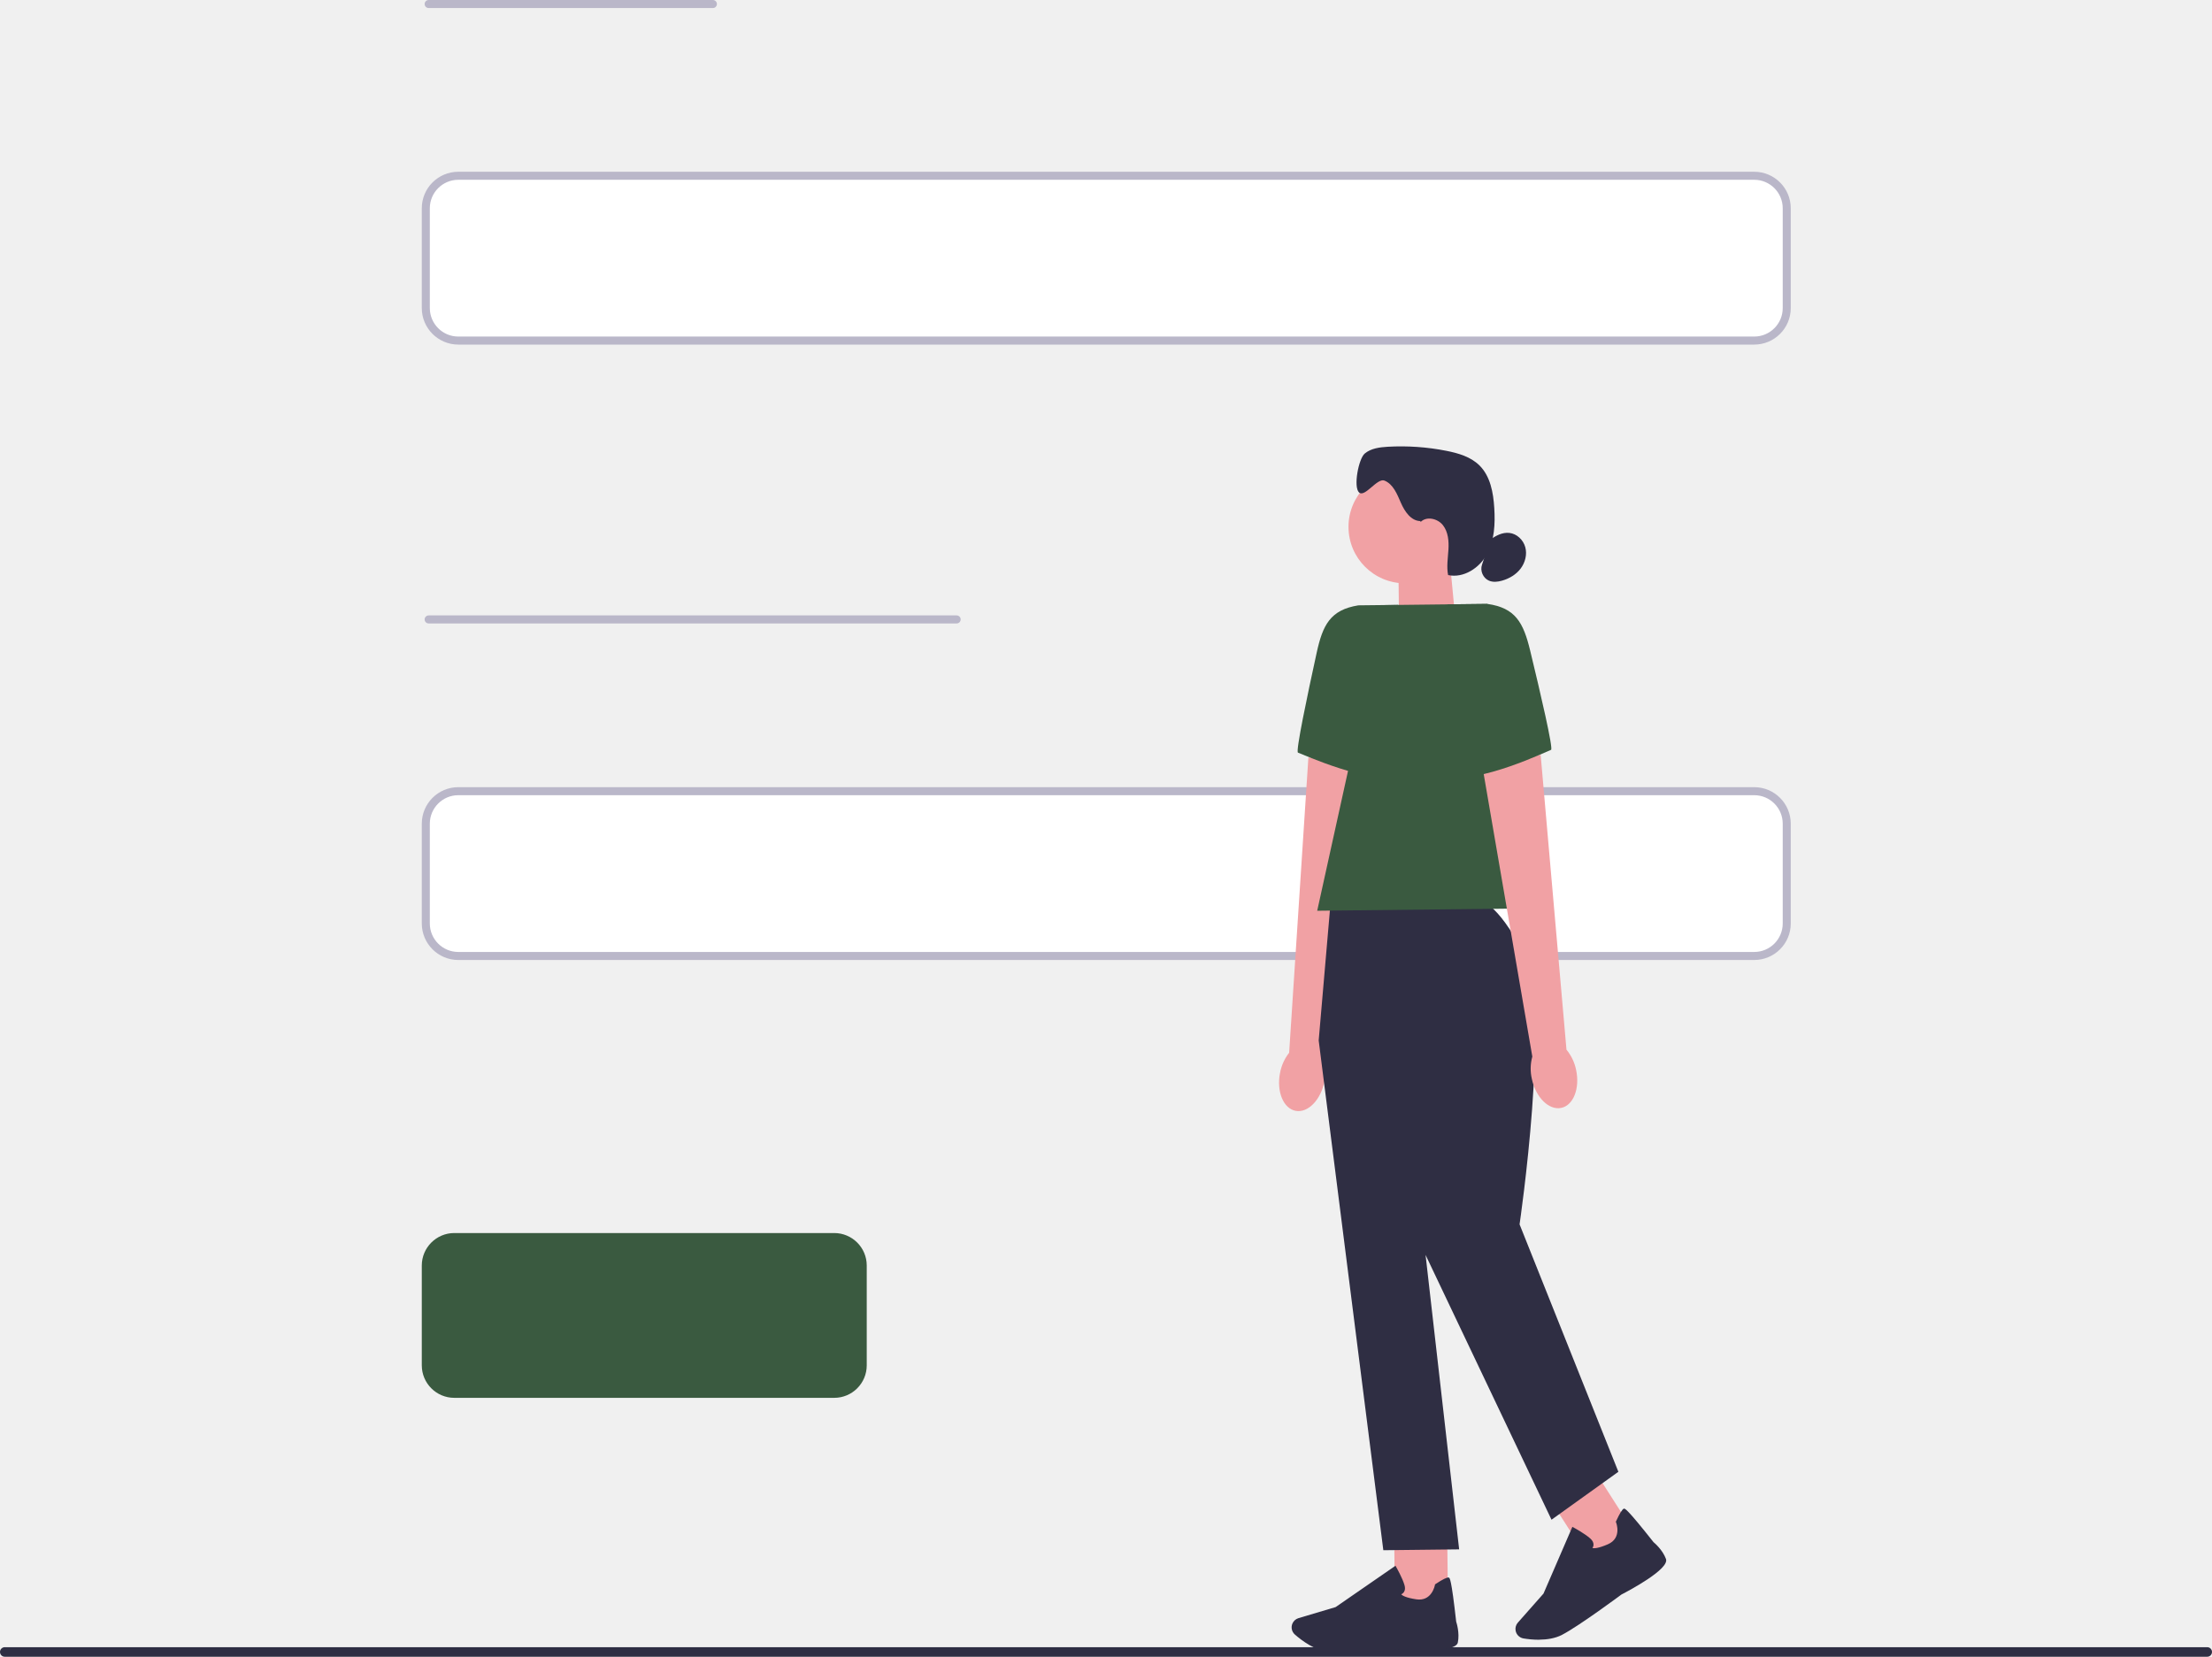
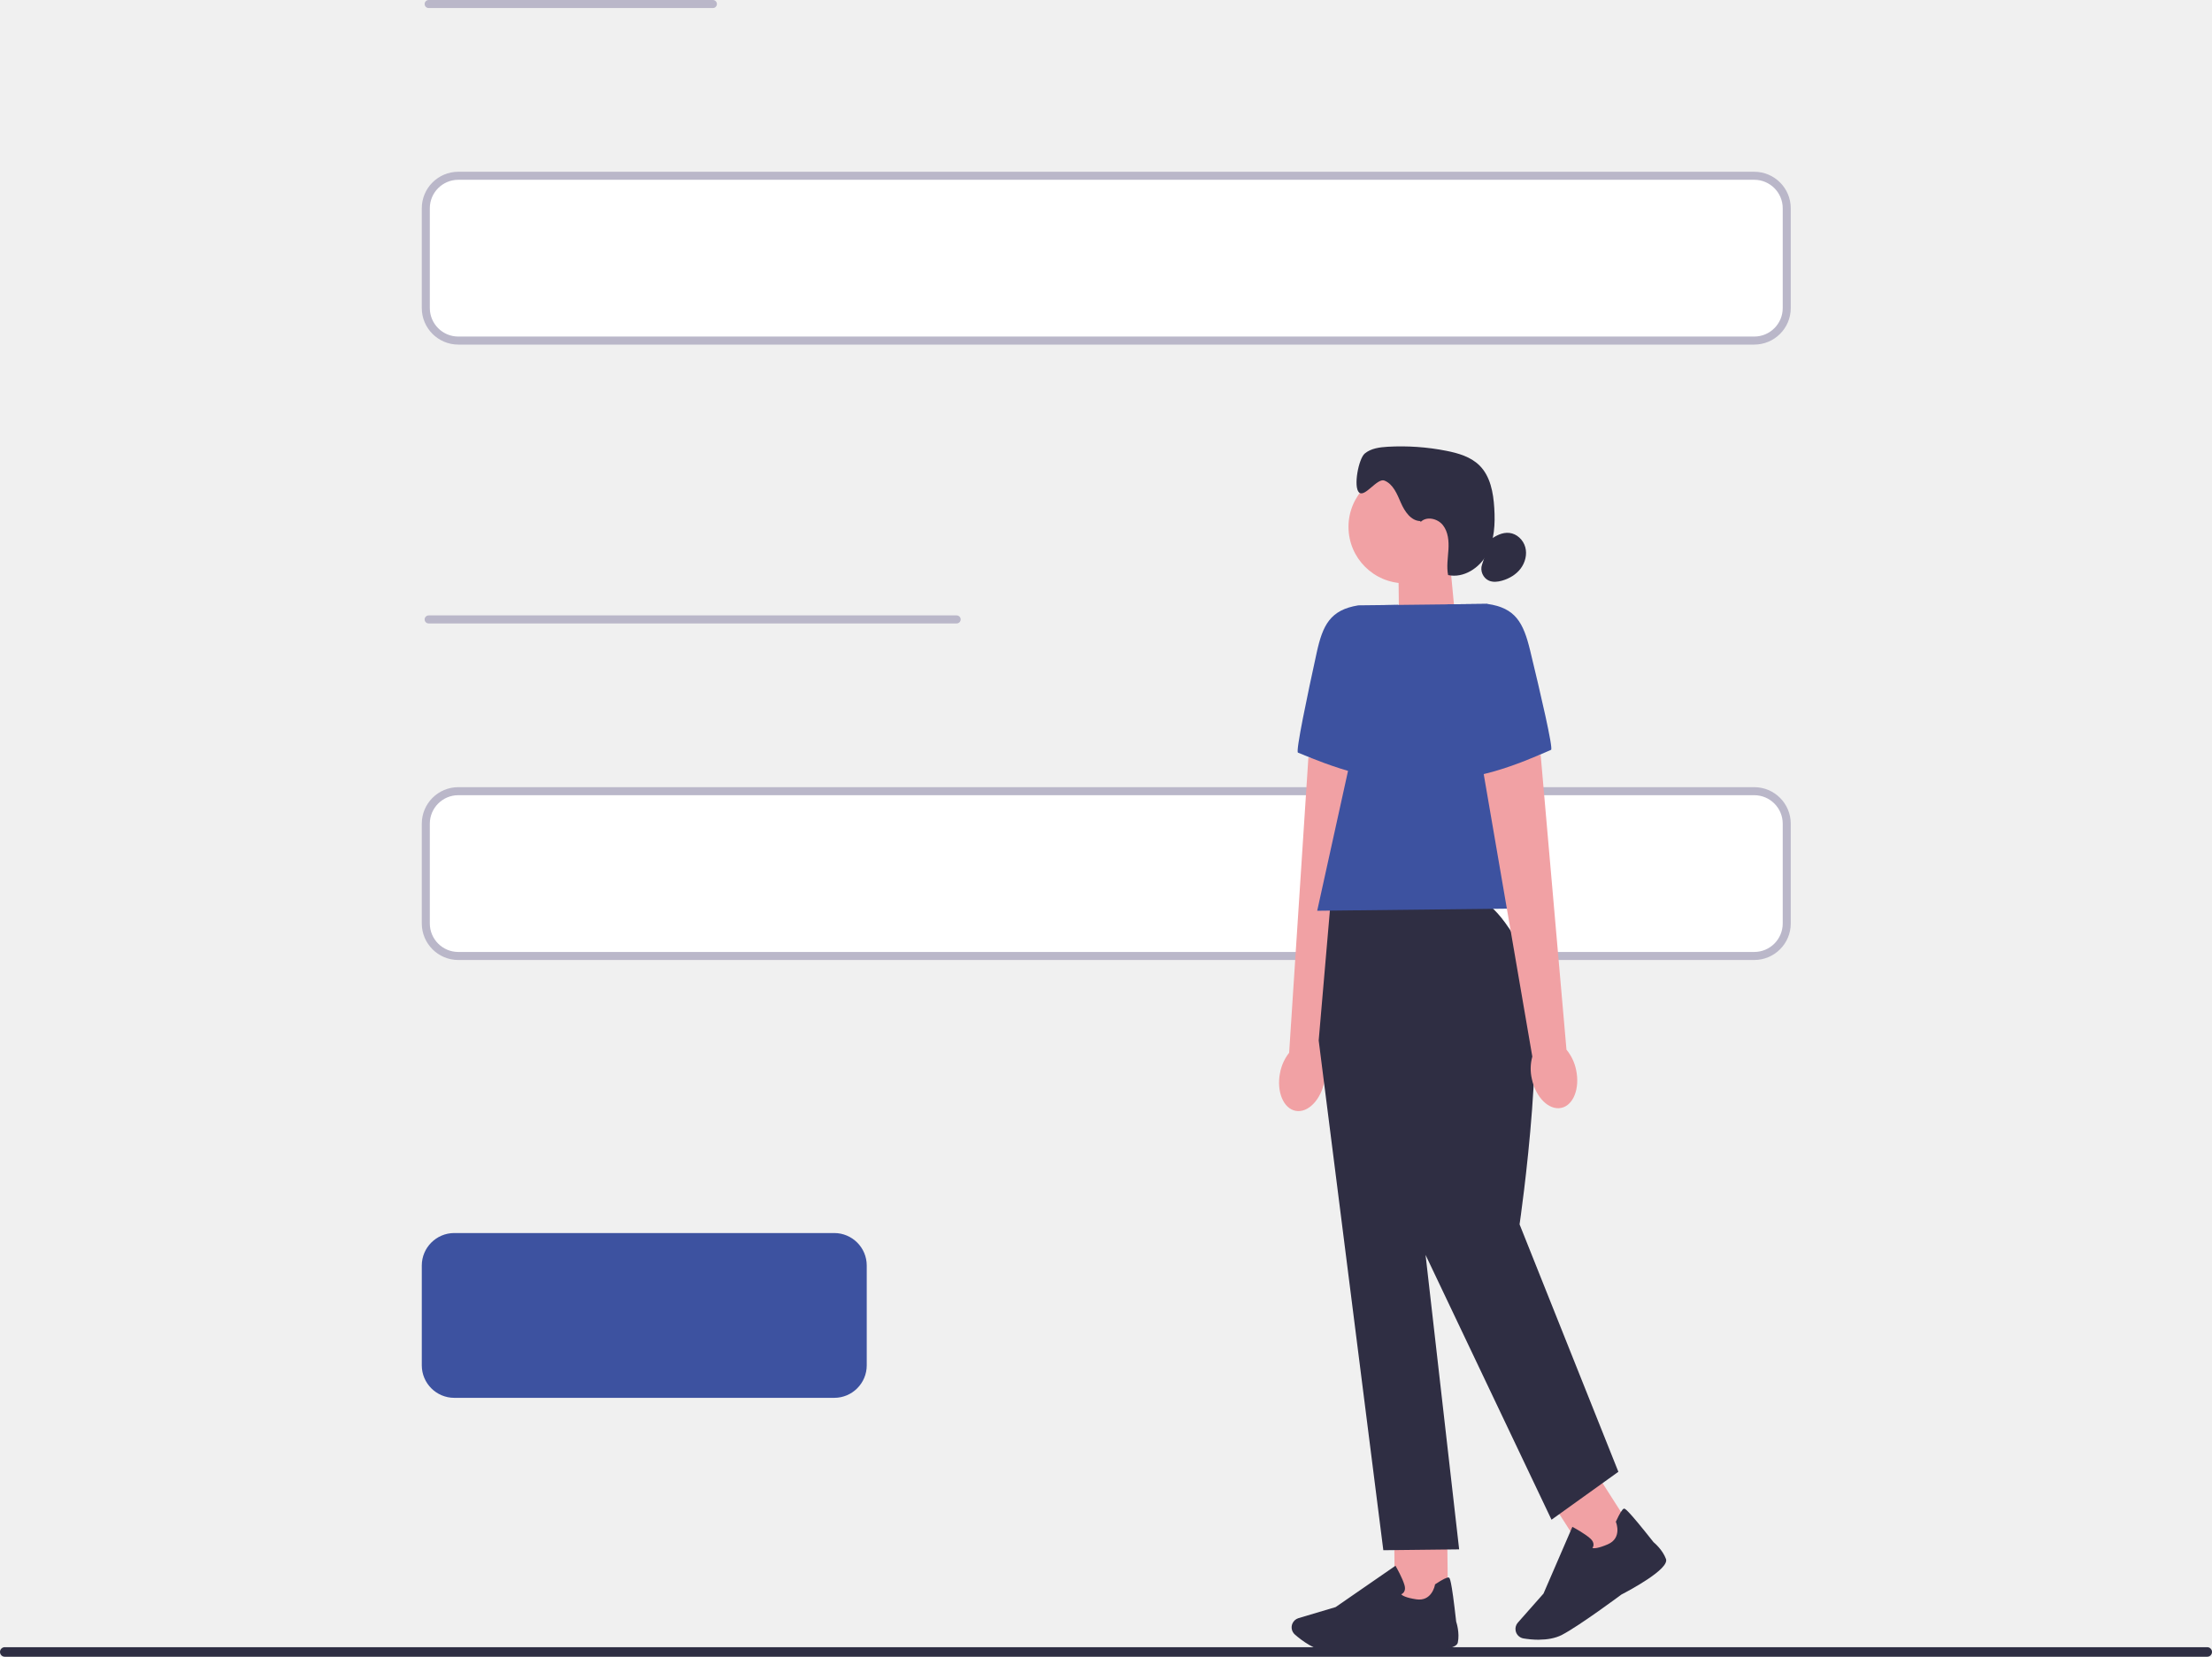
<svg xmlns="http://www.w3.org/2000/svg" width="550.6" height="412.445" viewBox="0 0 550.6 412.445">
  <path d="m550.6,411.255c0,.66-.53,1.19-1.19,1.19H1.19c-.66,0-1.19-.53-1.19-1.19s.53-1.19,1.19-1.19h548.22c.66,0,1.19.53,1.19,1.19Z" fill="#2e2e43" stroke-width="0" />
  <path d="m436.659,84.784H114.076c-4.459,0-8.086-3.627-8.086-8.086v-24.853c0-4.459,3.627-8.086,8.086-8.086h322.583c4.459,0,8.086,3.627,8.086,8.086v24.853c0,4.459-3.627,8.086-8.086,8.086Z" fill="#fff" stroke="#bab7c9" stroke-linecap="round" stroke-linejoin="round" stroke-width="2" />
  <path d="m436.659,237.99H114.076c-4.459,0-8.086-3.627-8.086-8.086v-24.853c0-4.459,3.627-8.086,8.086-8.086h322.583c4.459,0,8.086,3.627,8.086,8.086v24.853c0,4.459-3.627,8.086-8.086,8.086Z" fill="#fff" stroke="#bab7c9" stroke-linecap="round" stroke-linejoin="round" stroke-width="2" />
-   <path d="m207.659,347.99h-94.583c-4.459,0-8.086-3.627-8.086-8.086v-24.853c0-4.459,3.627-8.086,8.086-8.086h94.583c4.459,0,8.086,3.627,8.086,8.086v24.853c0,4.459-3.627,8.086-8.086,8.086Z" fill="#3a5a40" stroke-width="0" />
+   <path d="m207.659,347.99h-94.583c-4.459,0-8.086-3.627-8.086-8.086v-24.853c0-4.459,3.627-8.086,8.086-8.086h94.583c4.459,0,8.086,3.627,8.086,8.086v24.853c0,4.459-3.627,8.086-8.086,8.086Z" fill="#3d52a0" stroke-width="0" />
  <line x1="106.698" y1="1" x2="177.448" y2="1" fill="none" stroke="#bab7c9" stroke-linecap="round" stroke-linejoin="round" stroke-width="2" />
  <line x1="106.698" y1="154.206" x2="238.123" y2="154.206" fill="none" stroke="#bab7c9" stroke-linecap="round" stroke-linejoin="round" stroke-width="2" />
  <rect x="390.511" y="369.323" width="13.204" height="18.73" transform="translate(-141.4433 273.5202) rotate(-32.59)" fill="#f1a1a4" stroke-width="0" />
  <polygon points="362.348 155.102 348.294 159.901 348.073 139.608 360.863 139.465 362.348 155.102" fill="#f1a1a4" stroke-width="0" />
  <circle cx="349.714" cy="131.157" r="14.054" fill="#f1a1a4" stroke-width="0" />
  <path d="m353.56,129.724c-2.348-.045-3.924-2.4-4.864-4.566-.94-2.153-1.907-4.644-4.092-5.519-1.79-.713-4.877,4.267-6.304,2.97-1.485-1.355-.13-8.438,1.42-9.715s3.677-1.55,5.675-1.673c4.897-.279,9.819.058,14.631,1.012,2.97.584,6.044,1.485,8.204,3.606,2.743,2.691,3.483,6.79,3.716,10.623.246,3.924.058,8.036-1.809,11.499-1.874,3.457-5.837,6.032-9.683,5.201-.409-2.082-.045-4.216.084-6.343.13-2.114-.058-4.397-1.368-6.07s-4.073-2.309-5.558-.798" fill="#2f2e43" stroke-width="0" />
  <path d="m370.902,134.4c1.394-1.044,3.061-1.926,4.793-1.732,1.874.201,3.47,1.732,3.969,3.548s-.019,3.826-1.154,5.331-2.841,2.503-4.657,3.016c-1.051.298-2.199.422-3.21,0-1.485-.623-2.302-2.497-1.738-4.008" fill="#2f2e43" stroke-width="0" />
-   <path id="uuid-31bdf68e-d938-48b7-86ad-7ba8e8b265d3-91-89-41-60" d="m318.603,267.171c-.882,4.624.876,8.827,3.937,9.378,3.055.551,6.252-2.756,7.141-7.38.383-1.842.298-3.749-.246-5.558l10.811-72.482-14.566-2.568-4.793,73.52c-1.174,1.505-1.959,3.249-2.283,5.111h0v-.019h-0Z" fill="#f1a1a4" stroke-width="0" />
-   <path d="m348.034,150.588l-9.923.11c-7.004,1.135-8.866,4.903-10.377,11.83-2.315,10.565-5.273,24.645-4.65,24.839.992.324,17.965,8.081,26.558,6.161l-1.602-42.94h-.006Z" fill="#3a5a40" stroke-width="0" />
+   <path id="uuid-31bdf68e-d938-48b7-86ad-7ba8e8b265d3-91-89-41-472" d="m318.603,267.171c-.882,4.624.876,8.827,3.937,9.378,3.055.551,6.252-2.756,7.141-7.38.383-1.842.298-3.749-.246-5.558l10.811-72.482-14.566-2.568-4.793,73.52c-1.174,1.505-1.959,3.249-2.283,5.111h0v-.019h-0Z" fill="#f1a1a4" stroke-width="0" />
+   <path d="m348.034,150.588l-9.923.11c-7.004,1.135-8.866,4.903-10.377,11.83-2.315,10.565-5.273,24.645-4.65,24.839.992.324,17.965,8.081,26.558,6.161l-1.602-42.94h-.006Z" fill="#3d52a0" stroke-width="0" />
  <rect x="347.122" y="381.034" width="13.204" height="18.73" transform="translate(-4.33864 3.97541) rotate(-.64)" fill="#f1a1a4" stroke-width="0" />
  <path d="m334.46,411.324c-1.394.019-2.62,0-3.554-.078-3.515-.279-6.881-2.834-8.587-4.326-.765-.668-1.018-1.758-.636-2.691h0c.272-.668.83-1.18,1.531-1.394l9.242-2.75,14.897-10.292.169.298c.065.11,1.569,2.75,2.082,4.54.195.681.156,1.245-.13,1.686-.195.305-.467.486-.687.597.272.279,1.128.85,3.762,1.239,3.826.571,4.598-3.411,4.624-3.58l.026-.136.11-.078c1.809-1.2,2.918-1.738,3.308-1.628.246.065.642.188,1.848,10.98.11.337.901,2.815.409,5.201-.532,2.594-11.849,1.822-14.106,1.647-.065.006-8.522.707-14.32.765h.019-.006v0Z" fill="#2f2e43" stroke-width="0" />
  <path d="m383.212,408.211c-1.55.019-2.977-.156-3.995-.324-.999-.169-1.79-.953-1.959-1.952h0c-.13-.72.084-1.44.558-1.985l6.382-7.225,7.186-16.616.305.162c.11.058,2.782,1.505,4.17,2.75.525.473.791.973.791,1.505,0,.363-.136.662-.272.863.383.091,1.407.117,3.846-.94,3.548-1.544,2.095-5.331,2.03-5.48l-.052-.13.058-.117c.901-1.972,1.563-3.022,1.946-3.139.246-.065.642-.188,7.38,8.334.272.227,2.257,1.907,3.1,4.19.914,2.484-9.08,7.815-11.103,8.859-.058.052-10.507,7.815-14.8,10.04-1.706.882-3.736,1.174-5.584,1.187l.019.019h-.006v0Z" fill="#2f2e43" stroke-width="0" />
  <path d="m368.178,224.185l-36.967.409-2.97,34.425,16.09,126.908,18.873-.214-8.36-73.305,31.351,65.925,16.642-11.933-24.593-61.599s7.945-53.985,1.083-67.332c-6.855-13.347-11.142-13.302-11.142-13.302v.019h-.006v0Z" fill="#2f2e43" stroke-width="0" />
-   <polygon points="386.584 226.079 327.871 226.734 344.642 150.633 370.228 150.341 386.584 226.079" fill="#3a5a40" stroke-width="0" />
-   <path id="uuid-0d1d7be6-7e67-43a2-9b15-a4bbed67d7bc-92-90-42-61" d="m392.317,266.354c.986,4.611-.681,8.846-3.723,9.462-3.048.623-6.317-2.614-7.296-7.225-.422-1.835-.383-3.742.117-5.565l-12.426-72.229,14.502-2.893,6.427,73.403c1.206,1.479,2.03,3.21,2.4,5.059h0v-.013Z" fill="#f1a1a4" stroke-width="0" />
-   <path d="m360.311,150.452l9.923-.11c7.024.986,8.969,4.708,10.643,11.603,2.549,10.513,5.811,24.515,5.201,24.729-.992.337-17.777,8.47-26.409,6.745l.655-42.966h-.013Z" fill="#3a5a40" stroke-width="0" />
+   <polygon points="386.584 226.079 327.871 226.734 344.642 150.633 370.228 150.341 386.584 226.079" fill="#3d52a0" stroke-width="0" />
+   <path id="uuid-0d1d7be6-7e67-43a2-9b15-a4bbed67d7bc-92-90-42-473" d="m392.317,266.354c.986,4.611-.681,8.846-3.723,9.462-3.048.623-6.317-2.614-7.296-7.225-.422-1.835-.383-3.742.117-5.565l-12.426-72.229,14.502-2.893,6.427,73.403c1.206,1.479,2.03,3.21,2.4,5.059h0v-.013Z" fill="#f1a1a4" stroke-width="0" />
+   <path d="m360.311,150.452l9.923-.11c7.024.986,8.969,4.708,10.643,11.603,2.549,10.513,5.811,24.515,5.201,24.729-.992.337-17.777,8.47-26.409,6.745l.655-42.966h-.013Z" fill="#3d52a0" stroke-width="0" />
</svg>
